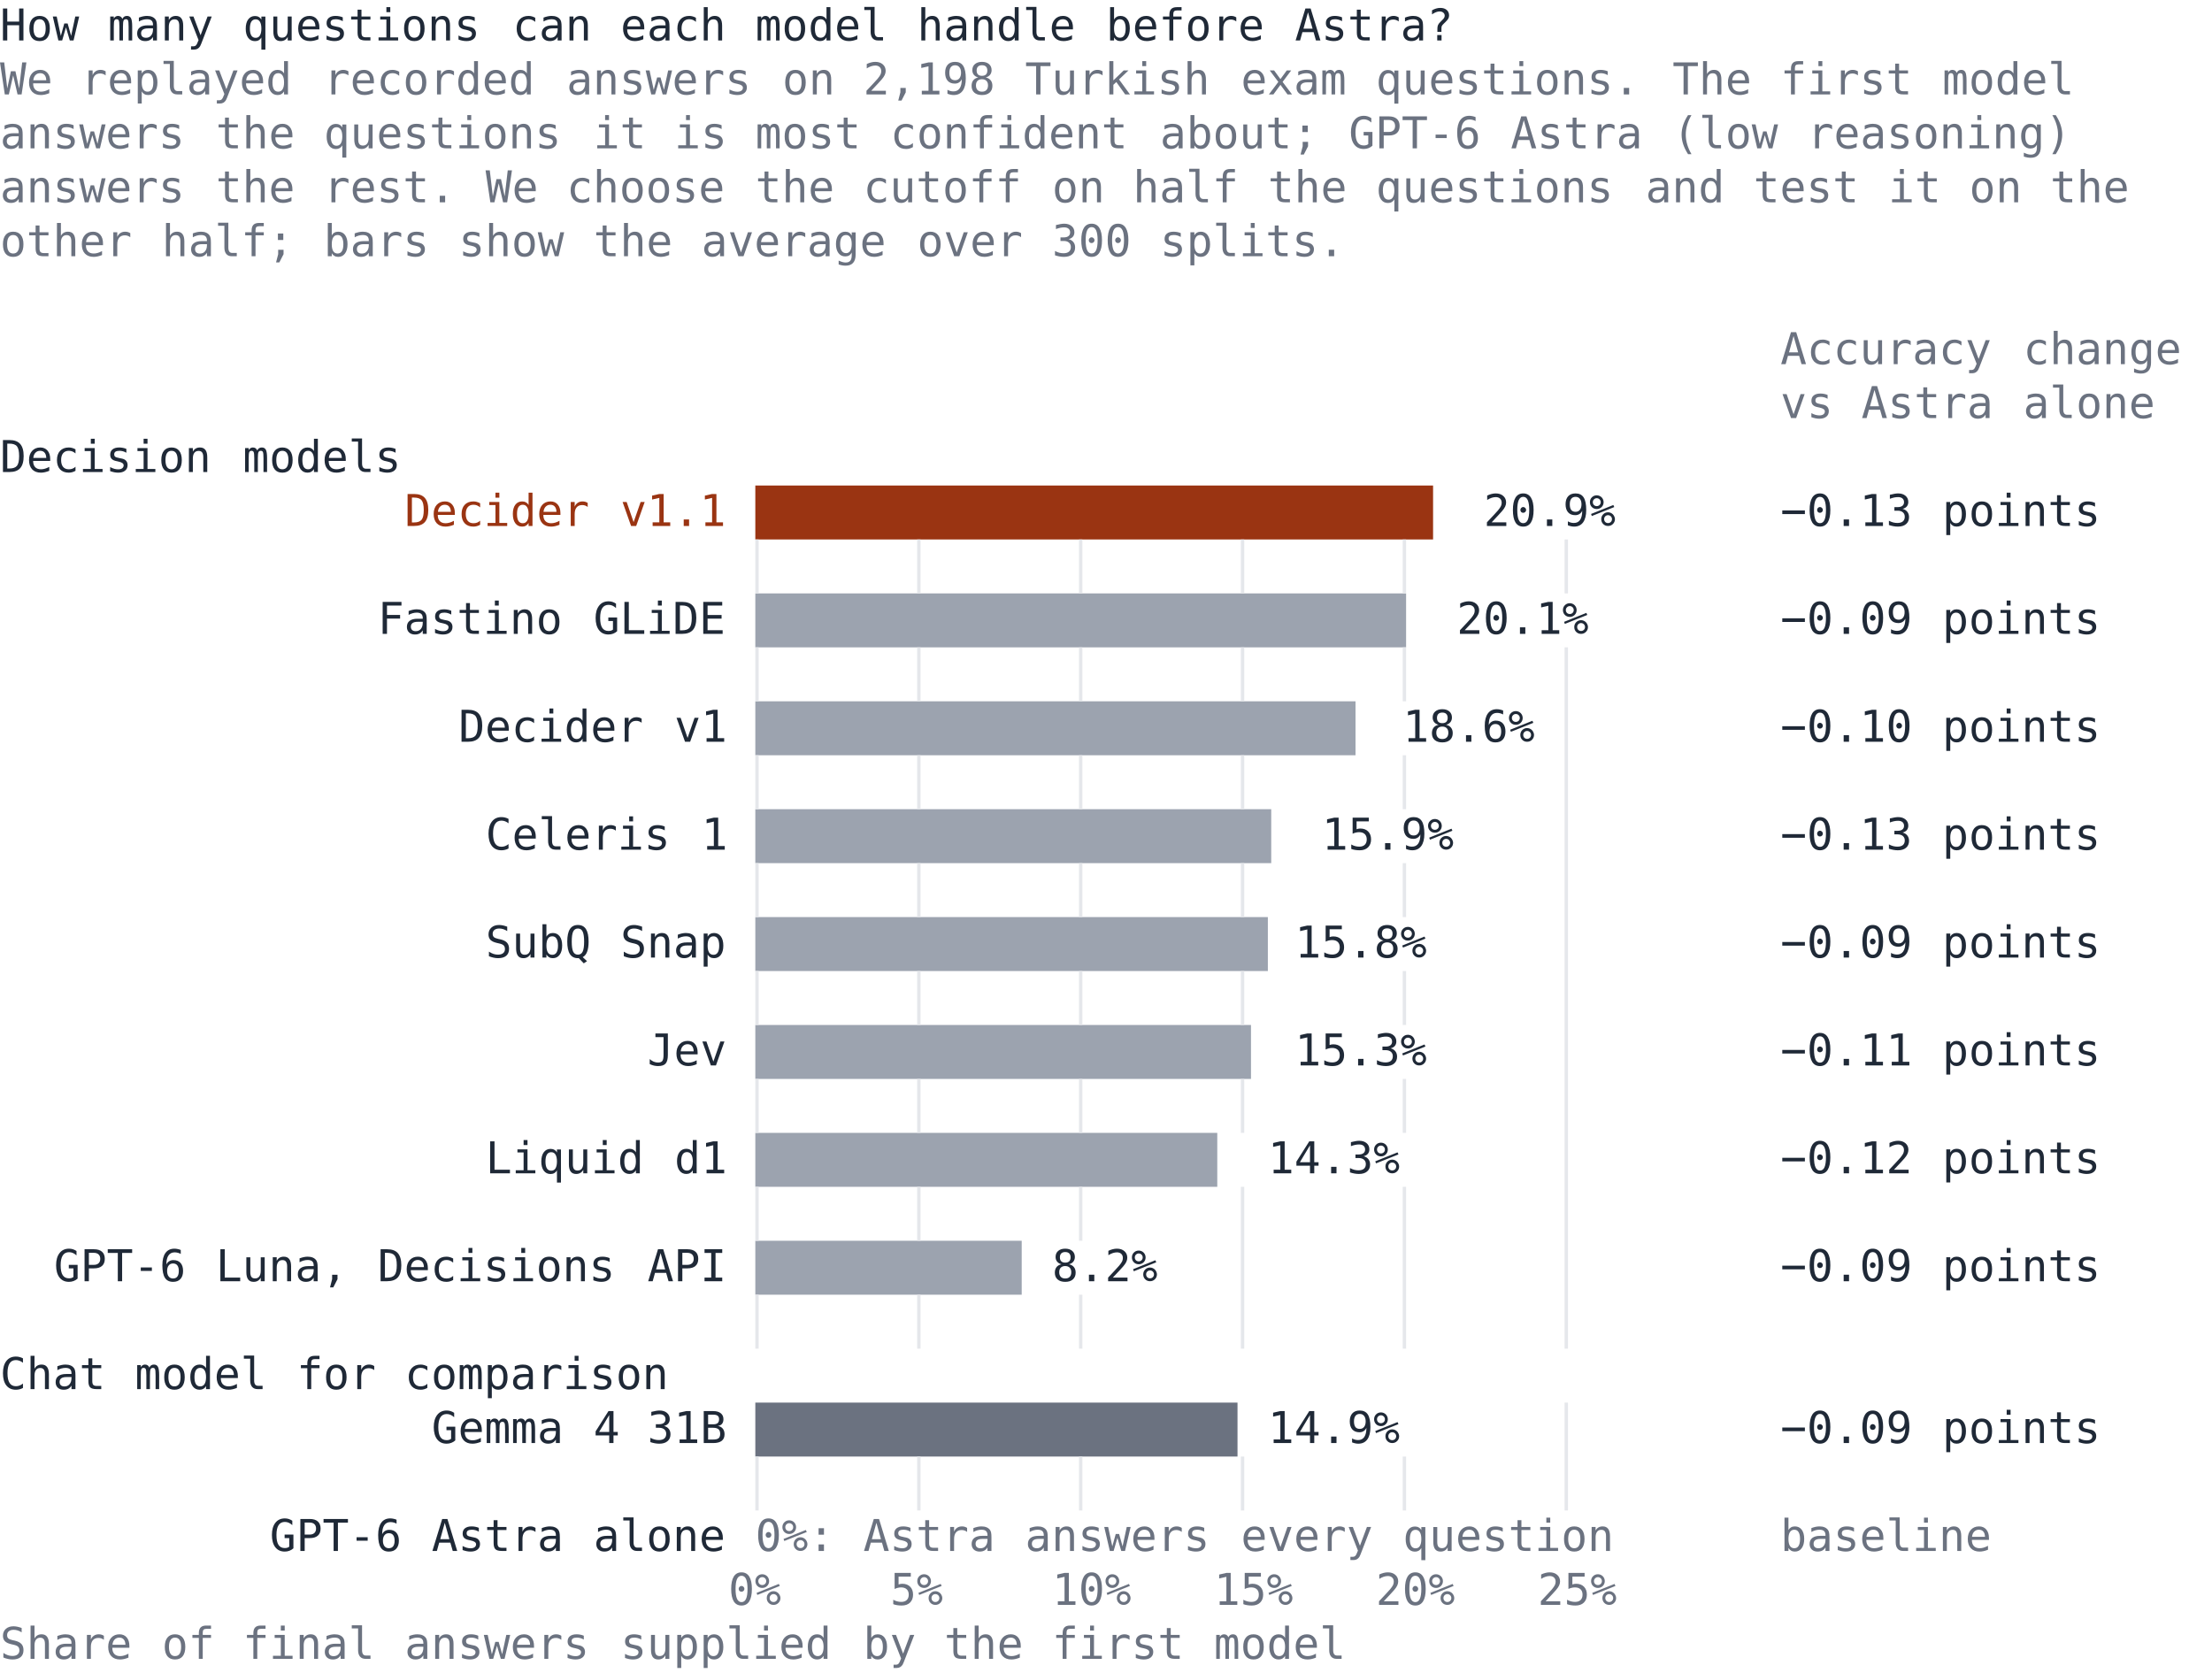
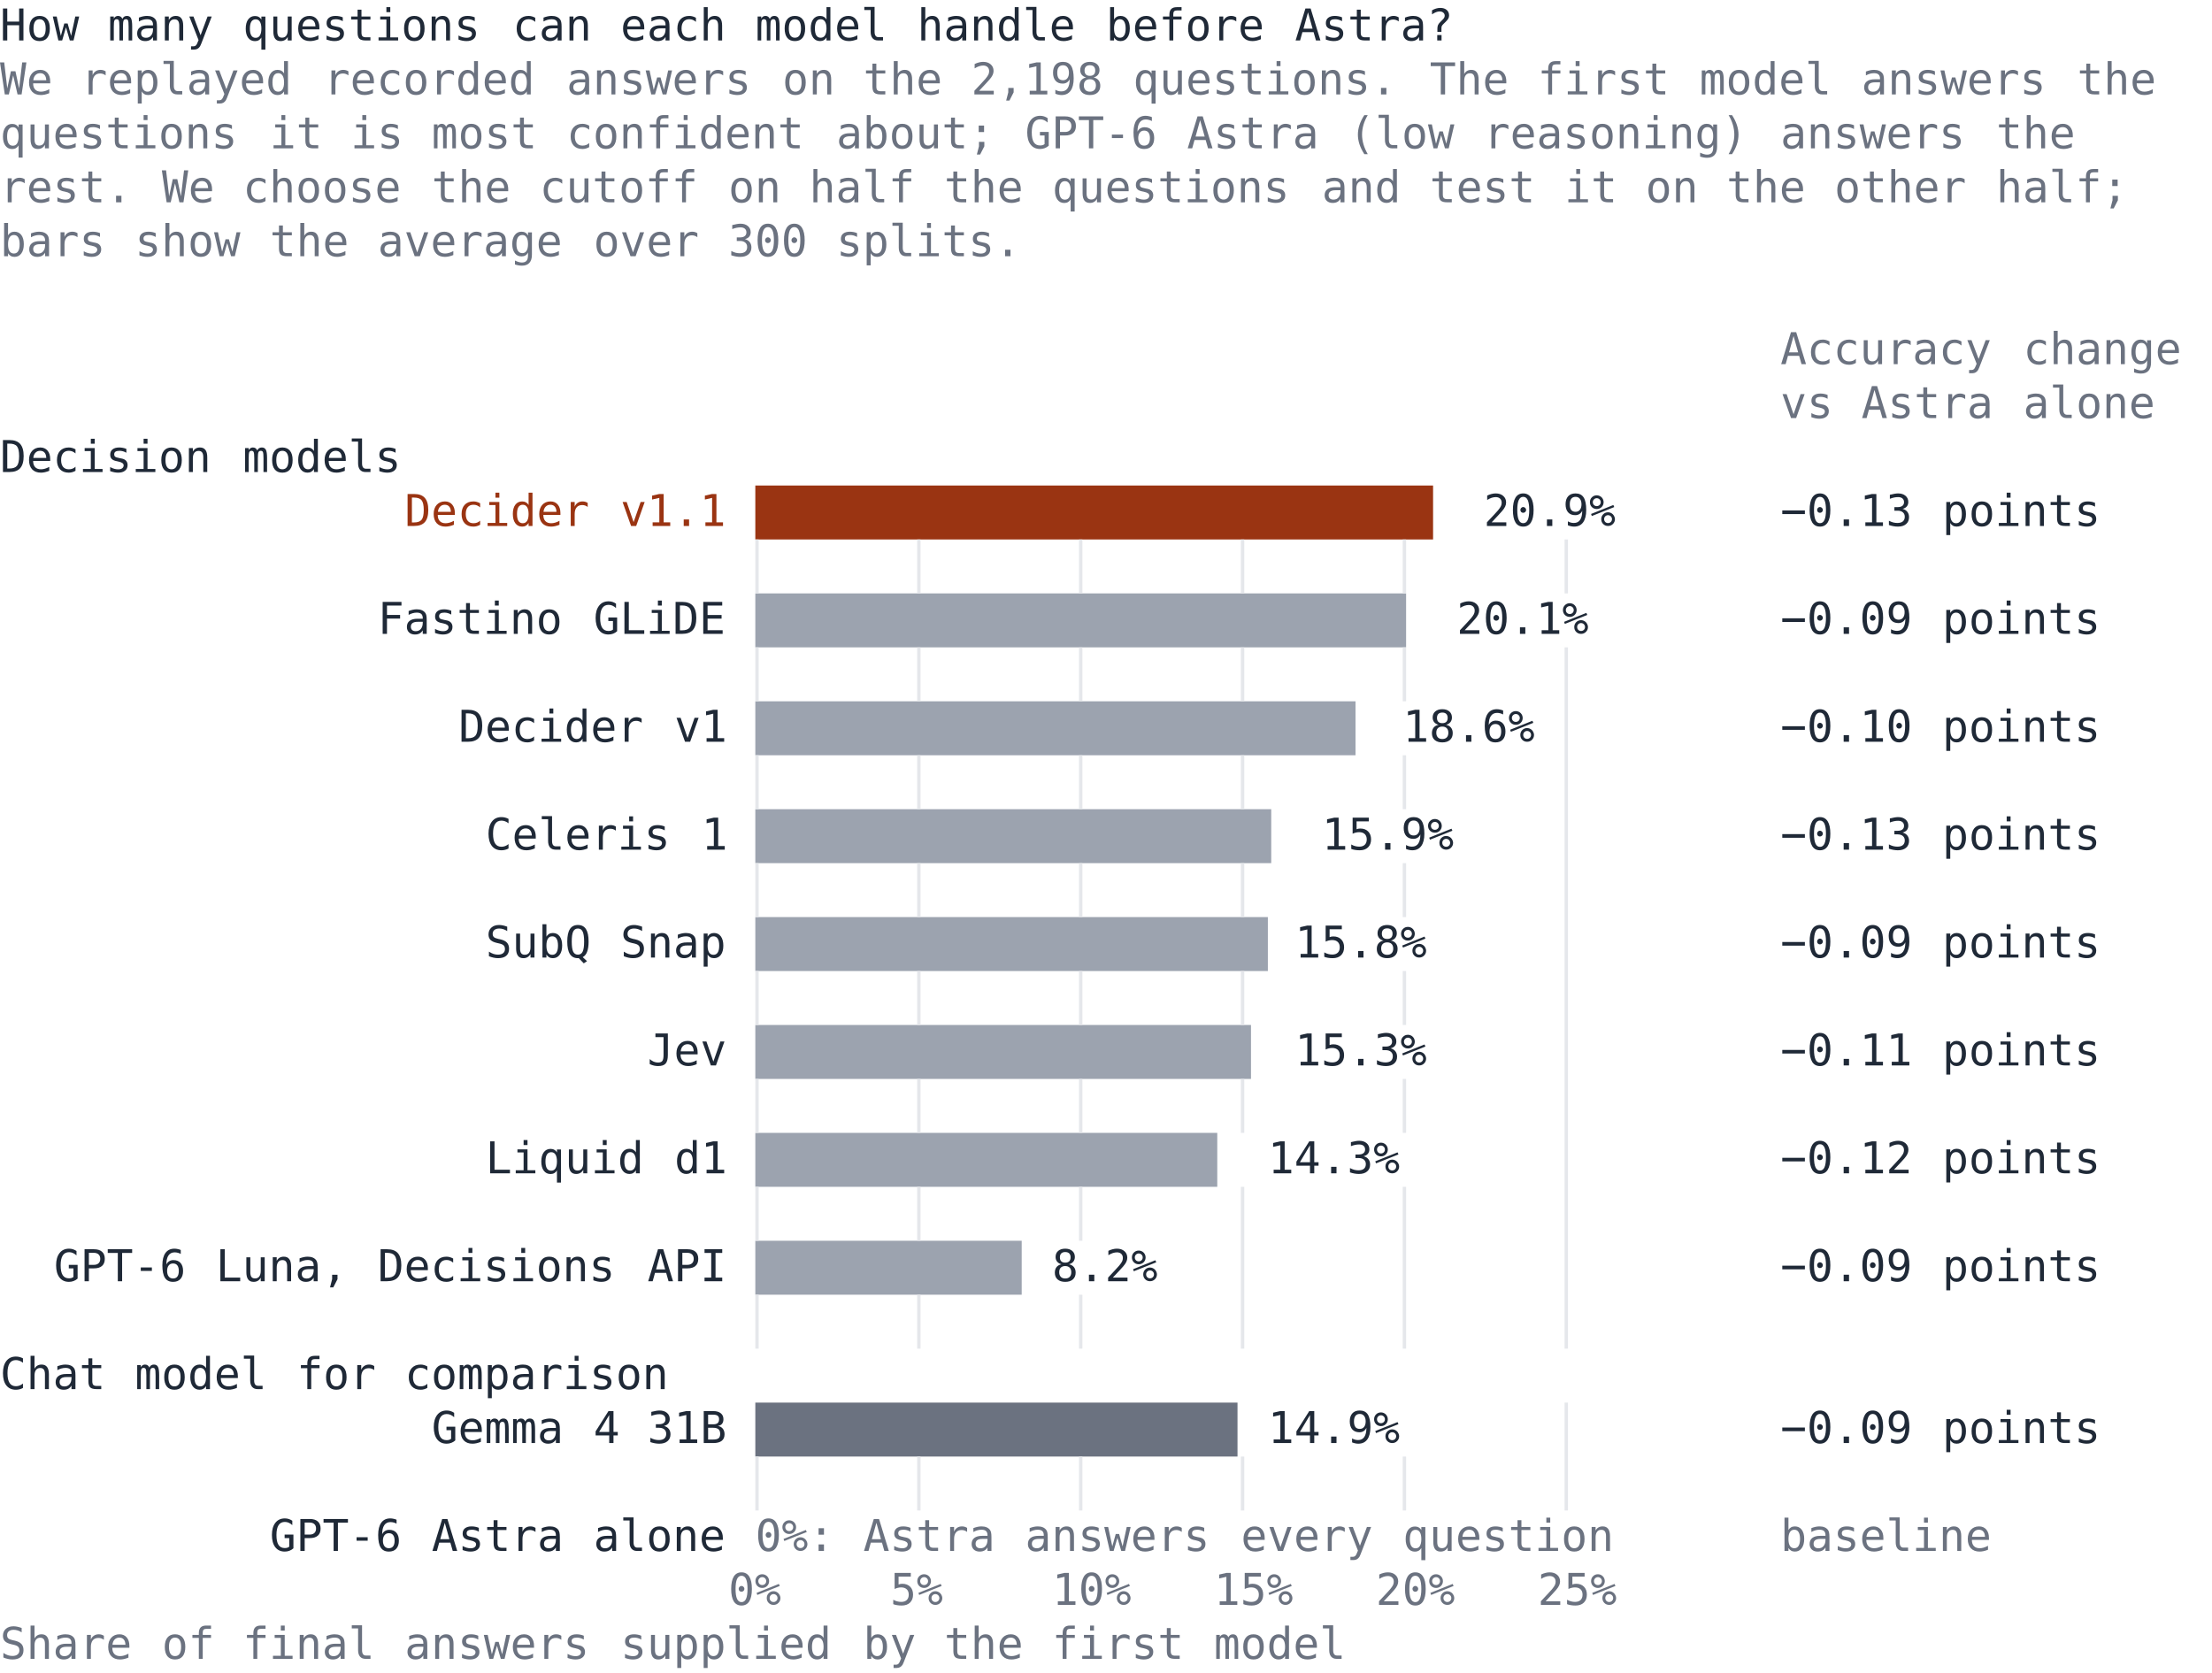
<svg xmlns="http://www.w3.org/2000/svg" viewBox="0 0 656 496" width="656" height="496" role="img">
  <style>text{font:13px ui-monospace,SFMono-Regular,Menlo,Consolas,"DejaVu Sans Mono",monospace;white-space:pre}</style>
  <path fill="#6b7280" d="M224 416h8v16h-8zM232 416h8v16h-8zM240 416h8v16h-8zM248 416h8v16h-8zM256 416h8v16h-8zM264 416h8v16h-8zM272 416h8v16h-8zM280 416h8v16h-8zM288 416h8v16h-8zM296 416h8v16h-8zM304 416h8v16h-8zM312 416h8v16h-8zM320 416h8v16h-8zM328 416h8v16h-8zM336 416h8v16h-8zM344 416h8v16h-8zM352 416h8v16h-8zM360 416h7v16h-7z" />
  <path fill="#9a3412" d="M224 144h8v16h-8zM232 144h8v16h-8zM240 144h8v16h-8zM248 144h8v16h-8zM256 144h8v16h-8zM264 144h8v16h-8zM272 144h8v16h-8zM280 144h8v16h-8zM288 144h8v16h-8zM296 144h8v16h-8zM304 144h8v16h-8zM312 144h8v16h-8zM320 144h8v16h-8zM328 144h8v16h-8zM336 144h8v16h-8zM344 144h8v16h-8zM352 144h8v16h-8zM360 144h8v16h-8zM368 144h8v16h-8zM376 144h8v16h-8zM384 144h8v16h-8zM392 144h8v16h-8zM400 144h8v16h-8zM408 144h8v16h-8zM416 144h8v16h-8zM424 144h1v16h-1z" />
  <path fill="#9ca3af" d="M224 176h8v16h-8zM232 176h8v16h-8zM240 176h8v16h-8zM248 176h8v16h-8zM256 176h8v16h-8zM264 176h8v16h-8zM272 176h8v16h-8zM280 176h8v16h-8zM288 176h8v16h-8zM296 176h8v16h-8zM304 176h8v16h-8zM312 176h8v16h-8zM320 176h8v16h-8zM328 176h8v16h-8zM336 176h8v16h-8zM344 176h8v16h-8zM352 176h8v16h-8zM360 176h8v16h-8zM368 176h8v16h-8zM376 176h8v16h-8zM384 176h8v16h-8zM392 176h8v16h-8zM400 176h8v16h-8zM408 176h8v16h-8zM416 176h1v16h-1zM224 208h8v16h-8zM232 208h8v16h-8zM240 208h8v16h-8zM248 208h8v16h-8zM256 208h8v16h-8zM264 208h8v16h-8zM272 208h8v16h-8zM280 208h8v16h-8zM288 208h8v16h-8zM296 208h8v16h-8zM304 208h8v16h-8zM312 208h8v16h-8zM320 208h8v16h-8zM328 208h8v16h-8zM336 208h8v16h-8zM344 208h8v16h-8zM352 208h8v16h-8zM360 208h8v16h-8zM368 208h8v16h-8zM376 208h8v16h-8zM384 208h8v16h-8zM392 208h8v16h-8zM400 208h2v16h-2zM224 240h8v16h-8zM232 240h8v16h-8zM240 240h8v16h-8zM248 240h8v16h-8zM256 240h8v16h-8zM264 240h8v16h-8zM272 240h8v16h-8zM280 240h8v16h-8zM288 240h8v16h-8zM296 240h8v16h-8zM304 240h8v16h-8zM312 240h8v16h-8zM320 240h8v16h-8zM328 240h8v16h-8zM336 240h8v16h-8zM344 240h8v16h-8zM352 240h8v16h-8zM360 240h8v16h-8zM368 240h8v16h-8zM376 240h1v16h-1zM224 272h8v16h-8zM232 272h8v16h-8zM240 272h8v16h-8zM248 272h8v16h-8zM256 272h8v16h-8zM264 272h8v16h-8zM272 272h8v16h-8zM280 272h8v16h-8zM288 272h8v16h-8zM296 272h8v16h-8zM304 272h8v16h-8zM312 272h8v16h-8zM320 272h8v16h-8zM328 272h8v16h-8zM336 272h8v16h-8zM344 272h8v16h-8zM352 272h8v16h-8zM360 272h8v16h-8zM368 272h8v16h-8zM224 304h8v16h-8zM232 304h8v16h-8zM240 304h8v16h-8zM248 304h8v16h-8zM256 304h8v16h-8zM264 304h8v16h-8zM272 304h8v16h-8zM280 304h8v16h-8zM288 304h8v16h-8zM296 304h8v16h-8zM304 304h8v16h-8zM312 304h8v16h-8zM320 304h8v16h-8zM328 304h8v16h-8zM336 304h8v16h-8zM344 304h8v16h-8zM352 304h8v16h-8zM360 304h8v16h-8zM368 304h3v16h-3zM224 336h8v16h-8zM232 336h8v16h-8zM240 336h8v16h-8zM248 336h8v16h-8zM256 336h8v16h-8zM264 336h8v16h-8zM272 336h8v16h-8zM280 336h8v16h-8zM288 336h8v16h-8zM296 336h8v16h-8zM304 336h8v16h-8zM312 336h8v16h-8zM320 336h8v16h-8zM328 336h8v16h-8zM336 336h8v16h-8zM344 336h8v16h-8zM352 336h8v16h-8zM360 336h1v16h-1zM224 368h8v16h-8zM232 368h8v16h-8zM240 368h8v16h-8zM248 368h8v16h-8zM256 368h8v16h-8zM264 368h8v16h-8zM272 368h8v16h-8zM280 368h8v16h-8zM288 368h8v16h-8zM296 368h7v16h-7z" />
  <path fill="#e5e7eb" d="M224 160h1v16h-1zM272 160h1v16h-1zM320 160h1v16h-1zM368 160h1v16h-1zM416 160h1v16h-1zM464 160h1v16h-1zM224 192h1v16h-1zM272 192h1v16h-1zM320 192h1v16h-1zM368 192h1v16h-1zM416 192h1v16h-1zM464 192h1v16h-1zM464 208h1v16h-1zM224 224h1v16h-1zM272 224h1v16h-1zM320 224h1v16h-1zM368 224h1v16h-1zM416 224h1v16h-1zM464 224h1v16h-1zM464 240h1v16h-1zM224 256h1v16h-1zM272 256h1v16h-1zM320 256h1v16h-1zM368 256h1v16h-1zM416 256h1v16h-1zM464 256h1v16h-1zM464 272h1v16h-1zM224 288h1v16h-1zM272 288h1v16h-1zM320 288h1v16h-1zM368 288h1v16h-1zM416 288h1v16h-1zM464 288h1v16h-1zM464 304h1v16h-1zM224 320h1v16h-1zM272 320h1v16h-1zM320 320h1v16h-1zM368 320h1v16h-1zM416 320h1v16h-1zM464 320h1v16h-1zM464 336h1v16h-1zM224 352h1v16h-1zM272 352h1v16h-1zM320 352h1v16h-1zM368 352h1v16h-1zM416 352h1v16h-1zM464 352h1v16h-1zM368 368h1v16h-1zM416 368h1v16h-1zM464 368h1v16h-1zM224 384h1v16h-1zM272 384h1v16h-1zM320 384h1v16h-1zM368 384h1v16h-1zM416 384h1v16h-1zM464 384h1v16h-1zM464 416h1v16h-1zM224 432h1v16h-1zM272 432h1v16h-1zM320 432h1v16h-1zM368 432h1v16h-1zM416 432h1v16h-1zM464 432h1v16h-1z" />
  <text x="0 8 16" y="12" fill="#1f2937" font-weight="600">How</text>
  <text x="32 40 48 56" y="12" fill="#1f2937" font-weight="600">many</text>
  <text x="72 80 88 96 104 112 120 128 136" y="12" fill="#1f2937" font-weight="600">questions</text>
  <text x="152 160 168" y="12" fill="#1f2937" font-weight="600">can</text>
  <text x="184 192 200 208" y="12" fill="#1f2937" font-weight="600">each</text>
  <text x="224 232 240 248 256" y="12" fill="#1f2937" font-weight="600">model</text>
  <text x="272 280 288 296 304 312" y="12" fill="#1f2937" font-weight="600">handle</text>
  <text x="328 336 344 352 360 368" y="12" fill="#1f2937" font-weight="600">before</text>
  <text x="384 392 400 408 416 424" y="12" fill="#1f2937" font-weight="600">Astra?</text>
  <text x="0 8" y="28" fill="#6b7280">We</text>
  <text x="24 32 40 48 56 64 72 80" y="28" fill="#6b7280">replayed</text>
  <text x="96 104 112 120 128 136 144 152" y="28" fill="#6b7280">recorded</text>
  <text x="168 176 184 192 200 208 216" y="28" fill="#6b7280">answers</text>
  <text x="232 240" y="28" fill="#6b7280">on</text>
-   <text x="256 264 272 280 288" y="28" fill="#6b7280">2,198</text>
-   <text x="304 312 320 328 336 344 352" y="28" fill="#6b7280">Turkish</text>
-   <text x="368 376 384 392" y="28" fill="#6b7280">exam</text>
-   <text x="408 416 424 432 440 448 456 464 472 480" y="28" fill="#6b7280">questions.</text>
-   <text x="496 504 512" y="28" fill="#6b7280">The</text>
-   <text x="528 536 544 552 560" y="28" fill="#6b7280">first</text>
-   <text x="576 584 592 600 608" y="28" fill="#6b7280">model</text>
-   <text x="0 8 16 24 32 40 48" y="44" fill="#6b7280">answers</text>
-   <text x="64 72 80" y="44" fill="#6b7280">the</text>
-   <text x="96 104 112 120 128 136 144 152 160" y="44" fill="#6b7280">questions</text>
-   <text x="176 184" y="44" fill="#6b7280">it</text>
-   <text x="200 208" y="44" fill="#6b7280">is</text>
-   <text x="224 232 240 248" y="44" fill="#6b7280">most</text>
-   <text x="264 272 280 288 296 304 312 320 328" y="44" fill="#6b7280">confident</text>
-   <text x="344 352 360 368 376 384" y="44" fill="#6b7280">about;</text>
-   <text x="400 408 416 424 432" y="44" fill="#6b7280">GPT-6</text>
-   <text x="448 456 464 472 480" y="44" fill="#6b7280">Astra</text>
-   <text x="496 504 512 520" y="44" fill="#6b7280">(low</text>
-   <text x="536 544 552 560 568 576 584 592 600 608" y="44" fill="#6b7280">reasoning)</text>
-   <text x="0 8 16 24 32 40 48" y="60" fill="#6b7280">answers</text>
-   <text x="64 72 80" y="60" fill="#6b7280">the</text>
-   <text x="96 104 112 120 128" y="60" fill="#6b7280">rest.</text>
-   <text x="144 152" y="60" fill="#6b7280">We</text>
-   <text x="168 176 184 192 200 208" y="60" fill="#6b7280">choose</text>
-   <text x="224 232 240" y="60" fill="#6b7280">the</text>
-   <text x="256 264 272 280 288 296" y="60" fill="#6b7280">cutoff</text>
-   <text x="312 320" y="60" fill="#6b7280">on</text>
-   <text x="336 344 352 360" y="60" fill="#6b7280">half</text>
-   <text x="376 384 392" y="60" fill="#6b7280">the</text>
-   <text x="408 416 424 432 440 448 456 464 472" y="60" fill="#6b7280">questions</text>
-   <text x="488 496 504" y="60" fill="#6b7280">and</text>
-   <text x="520 528 536 544" y="60" fill="#6b7280">test</text>
-   <text x="560 568" y="60" fill="#6b7280">it</text>
-   <text x="584 592" y="60" fill="#6b7280">on</text>
-   <text x="608 616 624" y="60" fill="#6b7280">the</text>
-   <text x="0 8 16 24 32" y="76" fill="#6b7280">other</text>
-   <text x="48 56 64 72 80" y="76" fill="#6b7280">half;</text>
-   <text x="96 104 112 120" y="76" fill="#6b7280">bars</text>
-   <text x="136 144 152 160" y="76" fill="#6b7280">show</text>
-   <text x="176 184 192" y="76" fill="#6b7280">the</text>
-   <text x="208 216 224 232 240 248 256" y="76" fill="#6b7280">average</text>
-   <text x="272 280 288 296" y="76" fill="#6b7280">over</text>
-   <text x="312 320 328" y="76" fill="#6b7280">300</text>
-   <text x="344 352 360 368 376 384 392" y="76" fill="#6b7280">splits.</text>
+   <text x="256 264 272" y="28" fill="#6b7280">the</text>
+   <text x="288 296 304 312 320" y="28" fill="#6b7280">2,198</text>
+   <text x="336 344 352 360 368 376 384 392 400 408" y="28" fill="#6b7280">questions.</text>
+   <text x="424 432 440" y="28" fill="#6b7280">The</text>
+   <text x="456 464 472 480 488" y="28" fill="#6b7280">first</text>
+   <text x="504 512 520 528 536" y="28" fill="#6b7280">model</text>
+   <text x="552 560 568 576 584 592 600" y="28" fill="#6b7280">answers</text>
+   <text x="616 624 632" y="28" fill="#6b7280">the</text>
+   <text x="0 8 16 24 32 40 48 56 64" y="44" fill="#6b7280">questions</text>
+   <text x="80 88" y="44" fill="#6b7280">it</text>
+   <text x="104 112" y="44" fill="#6b7280">is</text>
+   <text x="128 136 144 152" y="44" fill="#6b7280">most</text>
+   <text x="168 176 184 192 200 208 216 224 232" y="44" fill="#6b7280">confident</text>
+   <text x="248 256 264 272 280 288" y="44" fill="#6b7280">about;</text>
+   <text x="304 312 320 328 336" y="44" fill="#6b7280">GPT-6</text>
+   <text x="352 360 368 376 384" y="44" fill="#6b7280">Astra</text>
+   <text x="400 408 416 424" y="44" fill="#6b7280">(low</text>
+   <text x="440 448 456 464 472 480 488 496 504 512" y="44" fill="#6b7280">reasoning)</text>
+   <text x="528 536 544 552 560 568 576" y="44" fill="#6b7280">answers</text>
+   <text x="592 600 608" y="44" fill="#6b7280">the</text>
+   <text x="0 8 16 24 32" y="60" fill="#6b7280">rest.</text>
+   <text x="48 56" y="60" fill="#6b7280">We</text>
+   <text x="72 80 88 96 104 112" y="60" fill="#6b7280">choose</text>
+   <text x="128 136 144" y="60" fill="#6b7280">the</text>
+   <text x="160 168 176 184 192 200" y="60" fill="#6b7280">cutoff</text>
+   <text x="216 224" y="60" fill="#6b7280">on</text>
+   <text x="240 248 256 264" y="60" fill="#6b7280">half</text>
+   <text x="280 288 296" y="60" fill="#6b7280">the</text>
+   <text x="312 320 328 336 344 352 360 368 376" y="60" fill="#6b7280">questions</text>
+   <text x="392 400 408" y="60" fill="#6b7280">and</text>
+   <text x="424 432 440 448" y="60" fill="#6b7280">test</text>
+   <text x="464 472" y="60" fill="#6b7280">it</text>
+   <text x="488 496" y="60" fill="#6b7280">on</text>
+   <text x="512 520 528" y="60" fill="#6b7280">the</text>
+   <text x="544 552 560 568 576" y="60" fill="#6b7280">other</text>
+   <text x="592 600 608 616 624" y="60" fill="#6b7280">half;</text>
+   <text x="0 8 16 24" y="76" fill="#6b7280">bars</text>
+   <text x="40 48 56 64" y="76" fill="#6b7280">show</text>
+   <text x="80 88 96" y="76" fill="#6b7280">the</text>
+   <text x="112 120 128 136 144 152 160" y="76" fill="#6b7280">average</text>
+   <text x="176 184 192 200" y="76" fill="#6b7280">over</text>
+   <text x="216 224 232" y="76" fill="#6b7280">300</text>
+   <text x="248 256 264 272 280 288 296" y="76" fill="#6b7280">splits.</text>
  <text x="528 536 544 552 560 568 576 584" y="108" fill="#6b7280">Accuracy</text>
  <text x="600 608 616 624 632 640" y="108" fill="#6b7280">change</text>
  <text x="528 536" y="124" fill="#6b7280">vs</text>
  <text x="552 560 568 576 584" y="124" fill="#6b7280">Astra</text>
  <text x="600 608 616 624 632" y="124" fill="#6b7280">alone</text>
  <text x="0 8 16 24 32 40 48 56" y="140" fill="#1f2937" font-weight="600">Decision</text>
  <text x="72 80 88 96 104 112" y="140" fill="#1f2937" font-weight="600">models</text>
  <text x="120 128 136 144 152 160 168" y="156" fill="#9a3412" font-weight="600">Decider</text>
  <text x="184 192 200 208" y="156" fill="#9a3412" font-weight="600">v1.1</text>
  <text x="440 448 456 464 472" y="156" fill="#1f2937" font-weight="600">20.9%</text>
  <text x="528 536 544 552 560" y="156" fill="#1f2937">−0.13</text>
  <text x="576 584 592 600 608 616" y="156" fill="#1f2937">points</text>
  <text x="112 120 128 136 144 152 160" y="188" fill="#1f2937">Fastino</text>
  <text x="176 184 192 200 208" y="188" fill="#1f2937">GLiDE</text>
  <text x="432 440 448 456 464" y="188" fill="#1f2937">20.1%</text>
  <text x="528 536 544 552 560" y="188" fill="#1f2937">−0.09</text>
  <text x="576 584 592 600 608 616" y="188" fill="#1f2937">points</text>
  <text x="136 144 152 160 168 176 184" y="220" fill="#1f2937">Decider</text>
  <text x="200 208" y="220" fill="#1f2937">v1</text>
  <text x="416 424 432 440 448" y="220" fill="#1f2937">18.6%</text>
  <text x="528 536 544 552 560" y="220" fill="#1f2937">−0.10</text>
  <text x="576 584 592 600 608 616" y="220" fill="#1f2937">points</text>
  <text x="144 152 160 168 176 184 192" y="252" fill="#1f2937">Celeris</text>
  <text x="208" y="252" fill="#1f2937">1</text>
  <text x="392 400 408 416 424" y="252" fill="#1f2937">15.9%</text>
  <text x="528 536 544 552 560" y="252" fill="#1f2937">−0.13</text>
  <text x="576 584 592 600 608 616" y="252" fill="#1f2937">points</text>
  <text x="144 152 160 168" y="284" fill="#1f2937">SubQ</text>
  <text x="184 192 200 208" y="284" fill="#1f2937">Snap</text>
  <text x="384 392 400 408 416" y="284" fill="#1f2937">15.8%</text>
  <text x="528 536 544 552 560" y="284" fill="#1f2937">−0.09</text>
  <text x="576 584 592 600 608 616" y="284" fill="#1f2937">points</text>
  <text x="192 200 208" y="316" fill="#1f2937">Jev</text>
  <text x="384 392 400 408 416" y="316" fill="#1f2937">15.3%</text>
  <text x="528 536 544 552 560" y="316" fill="#1f2937">−0.11</text>
  <text x="576 584 592 600 608 616" y="316" fill="#1f2937">points</text>
  <text x="144 152 160 168 176 184" y="348" fill="#1f2937">Liquid</text>
  <text x="200 208" y="348" fill="#1f2937">d1</text>
  <text x="376 384 392 400 408" y="348" fill="#1f2937">14.3%</text>
  <text x="528 536 544 552 560" y="348" fill="#1f2937">−0.12</text>
  <text x="576 584 592 600 608 616" y="348" fill="#1f2937">points</text>
  <text x="16 24 32 40 48" y="380" fill="#1f2937">GPT-6</text>
  <text x="64 72 80 88 96" y="380" fill="#1f2937">Luna,</text>
  <text x="112 120 128 136 144 152 160 168 176" y="380" fill="#1f2937">Decisions</text>
  <text x="192 200 208" y="380" fill="#1f2937">API</text>
  <text x="312 320 328 336" y="380" fill="#1f2937">8.2%</text>
  <text x="528 536 544 552 560" y="380" fill="#1f2937">−0.09</text>
  <text x="576 584 592 600 608 616" y="380" fill="#1f2937">points</text>
  <text x="0 8 16 24" y="412" fill="#1f2937" font-weight="600">Chat</text>
  <text x="40 48 56 64 72" y="412" fill="#1f2937" font-weight="600">model</text>
  <text x="88 96 104" y="412" fill="#1f2937" font-weight="600">for</text>
  <text x="120 128 136 144 152 160 168 176 184 192" y="412" fill="#1f2937" font-weight="600">comparison</text>
  <text x="128 136 144 152 160" y="428" fill="#1f2937">Gemma</text>
  <text x="176" y="428" fill="#1f2937">4</text>
  <text x="192 200 208" y="428" fill="#1f2937">31B</text>
  <text x="376 384 392 400 408" y="428" fill="#1f2937">14.9%</text>
  <text x="528 536 544 552 560" y="428" fill="#1f2937">−0.09</text>
  <text x="576 584 592 600 608 616" y="428" fill="#1f2937">points</text>
  <text x="80 88 96 104 112" y="460" fill="#1f2937">GPT-6</text>
  <text x="128 136 144 152 160" y="460" fill="#1f2937">Astra</text>
  <text x="176 184 192 200 208" y="460" fill="#1f2937">alone</text>
  <text x="224 232 240" y="460" fill="#6b7280">0%:</text>
  <text x="256 264 272 280 288" y="460" fill="#6b7280">Astra</text>
  <text x="304 312 320 328 336 344 352" y="460" fill="#6b7280">answers</text>
  <text x="368 376 384 392 400" y="460" fill="#6b7280">every</text>
  <text x="416 424 432 440 448 456 464 472" y="460" fill="#6b7280">question</text>
  <text x="528 536 544 552 560 568 576 584" y="460" fill="#6b7280">baseline</text>
  <text x="216 224" y="476" fill="#6b7280">0%</text>
  <text x="264 272" y="476" fill="#6b7280">5%</text>
  <text x="312 320 328" y="476" fill="#6b7280">10%</text>
  <text x="360 368 376" y="476" fill="#6b7280">15%</text>
  <text x="408 416 424" y="476" fill="#6b7280">20%</text>
  <text x="456 464 472" y="476" fill="#6b7280">25%</text>
  <text x="0 8 16 24 32" y="492" fill="#6b7280">Share</text>
  <text x="48 56" y="492" fill="#6b7280">of</text>
  <text x="72 80 88 96 104" y="492" fill="#6b7280">final</text>
  <text x="120 128 136 144 152 160 168" y="492" fill="#6b7280">answers</text>
  <text x="184 192 200 208 216 224 232 240" y="492" fill="#6b7280">supplied</text>
  <text x="256 264" y="492" fill="#6b7280">by</text>
  <text x="280 288 296" y="492" fill="#6b7280">the</text>
  <text x="312 320 328 336 344" y="492" fill="#6b7280">first</text>
  <text x="360 368 376 384 392" y="492" fill="#6b7280">model</text>
</svg>
